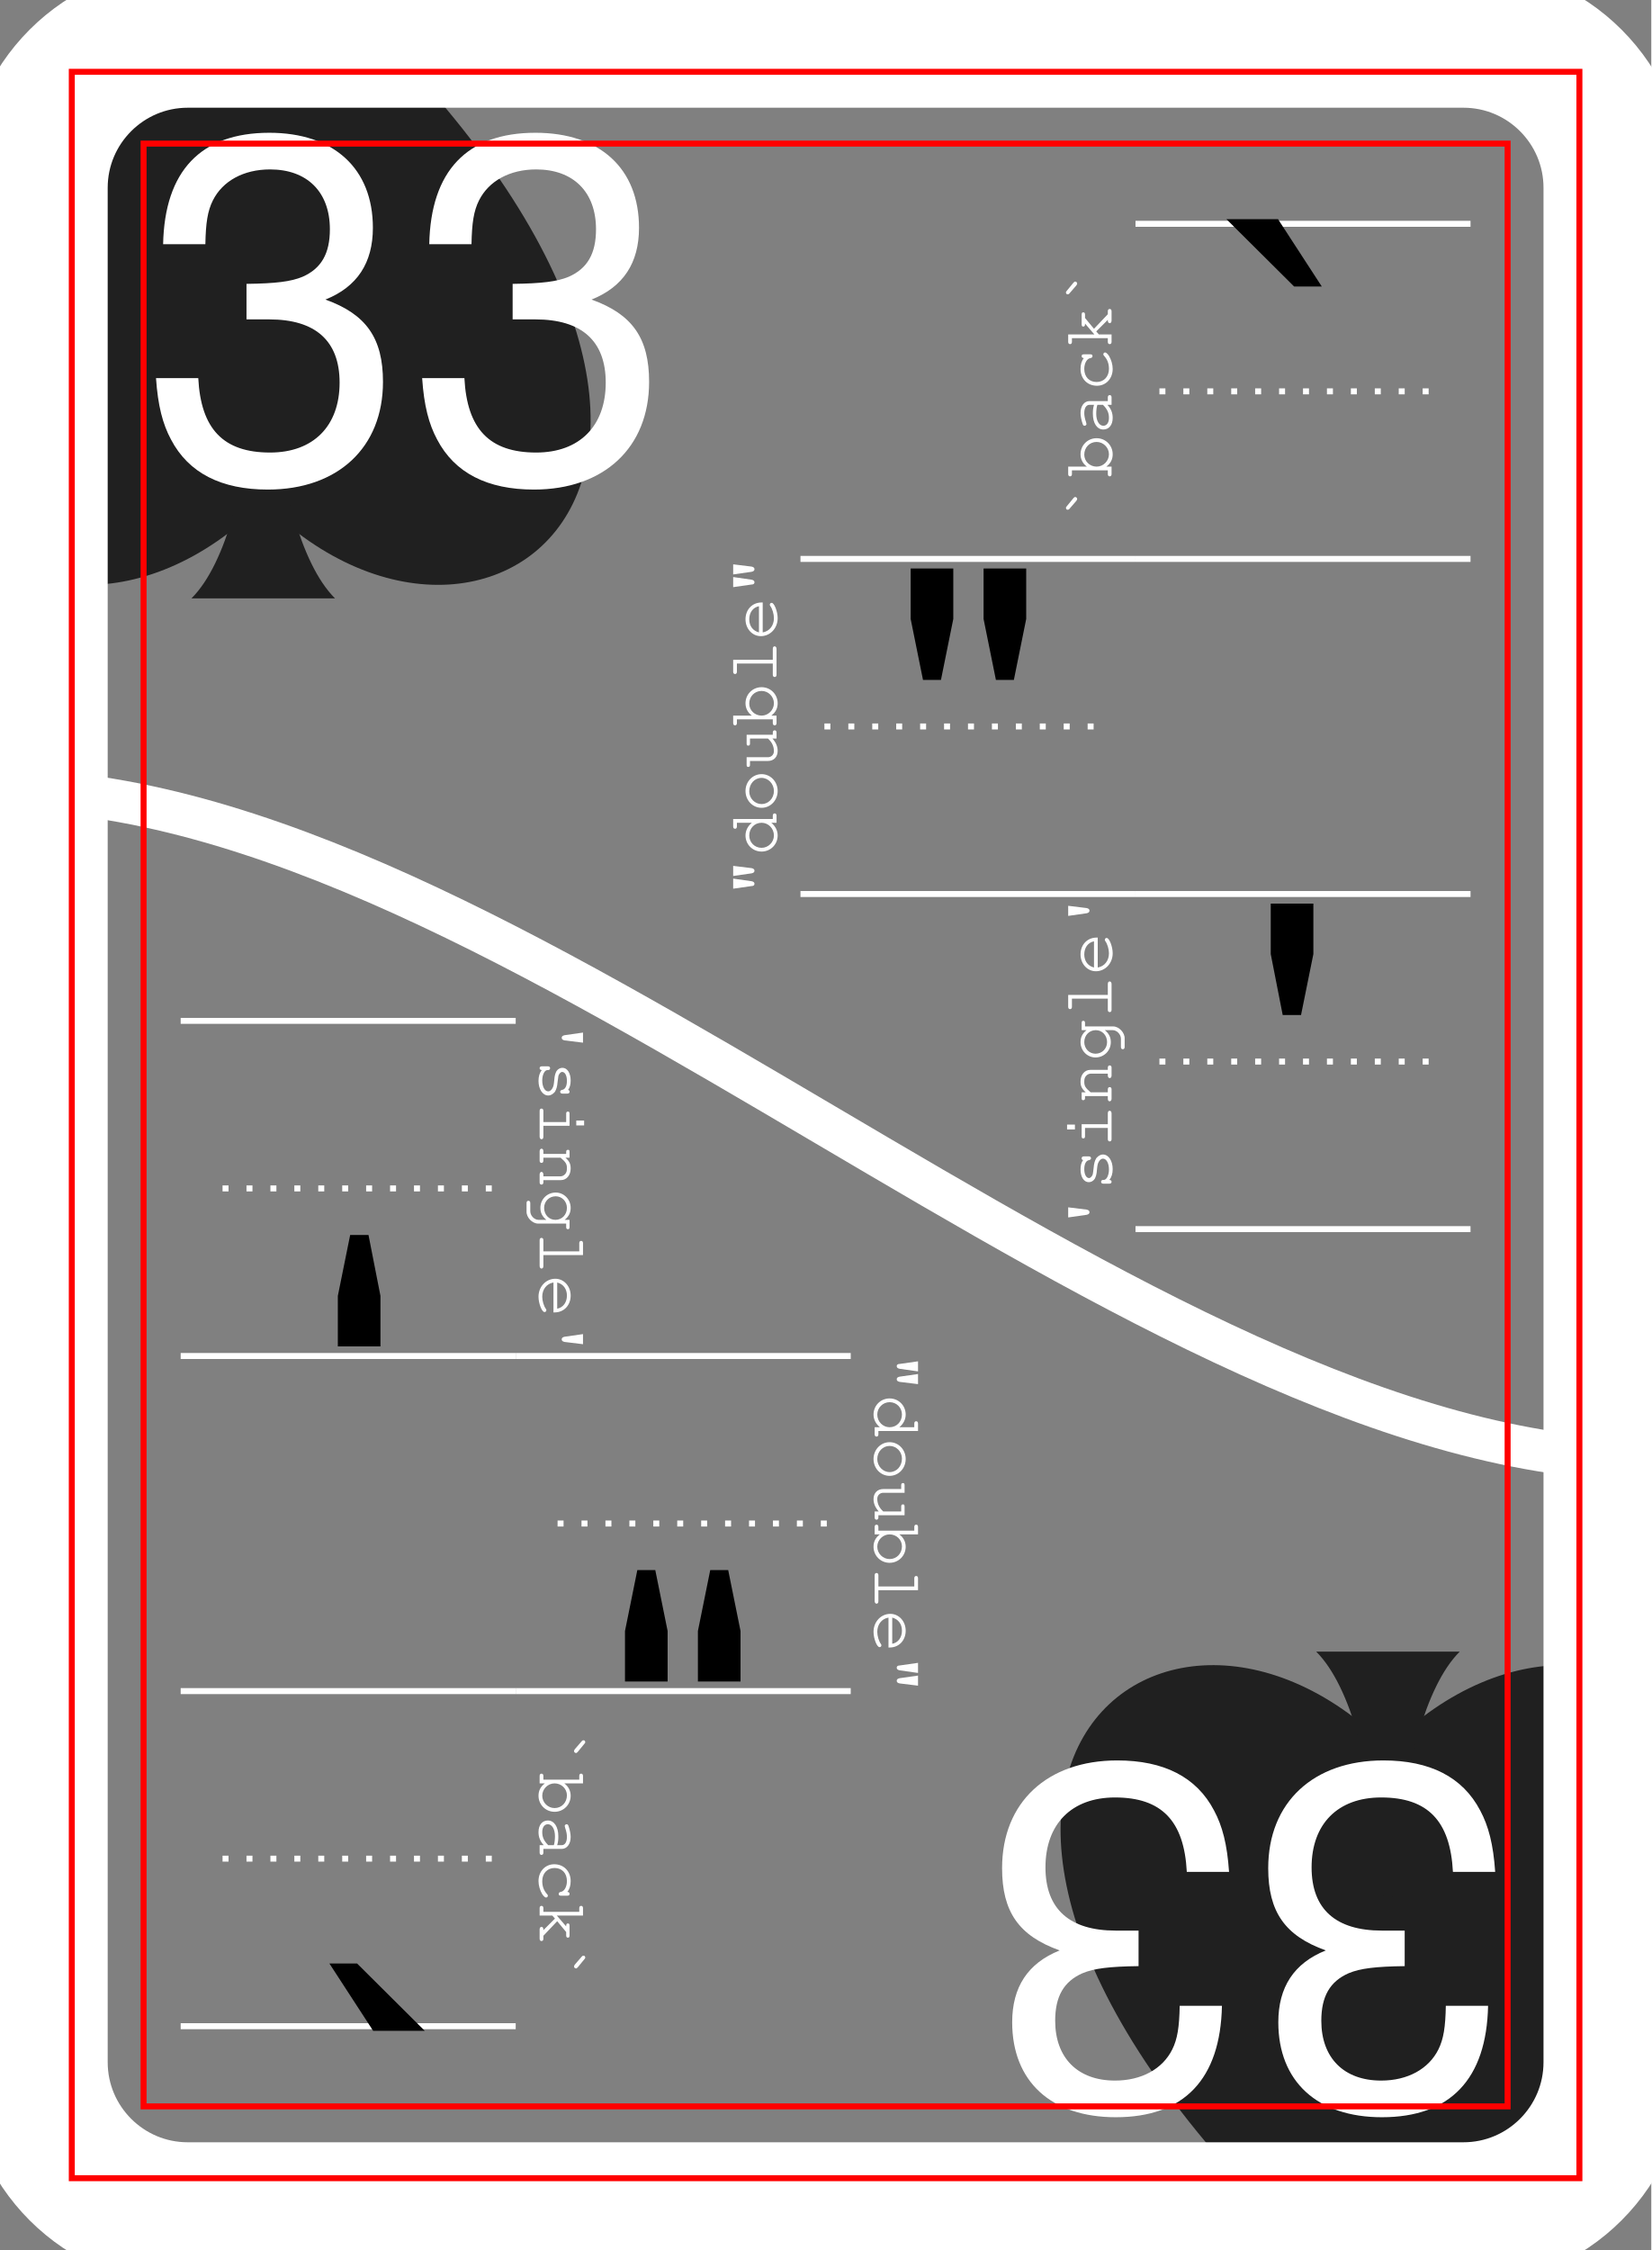
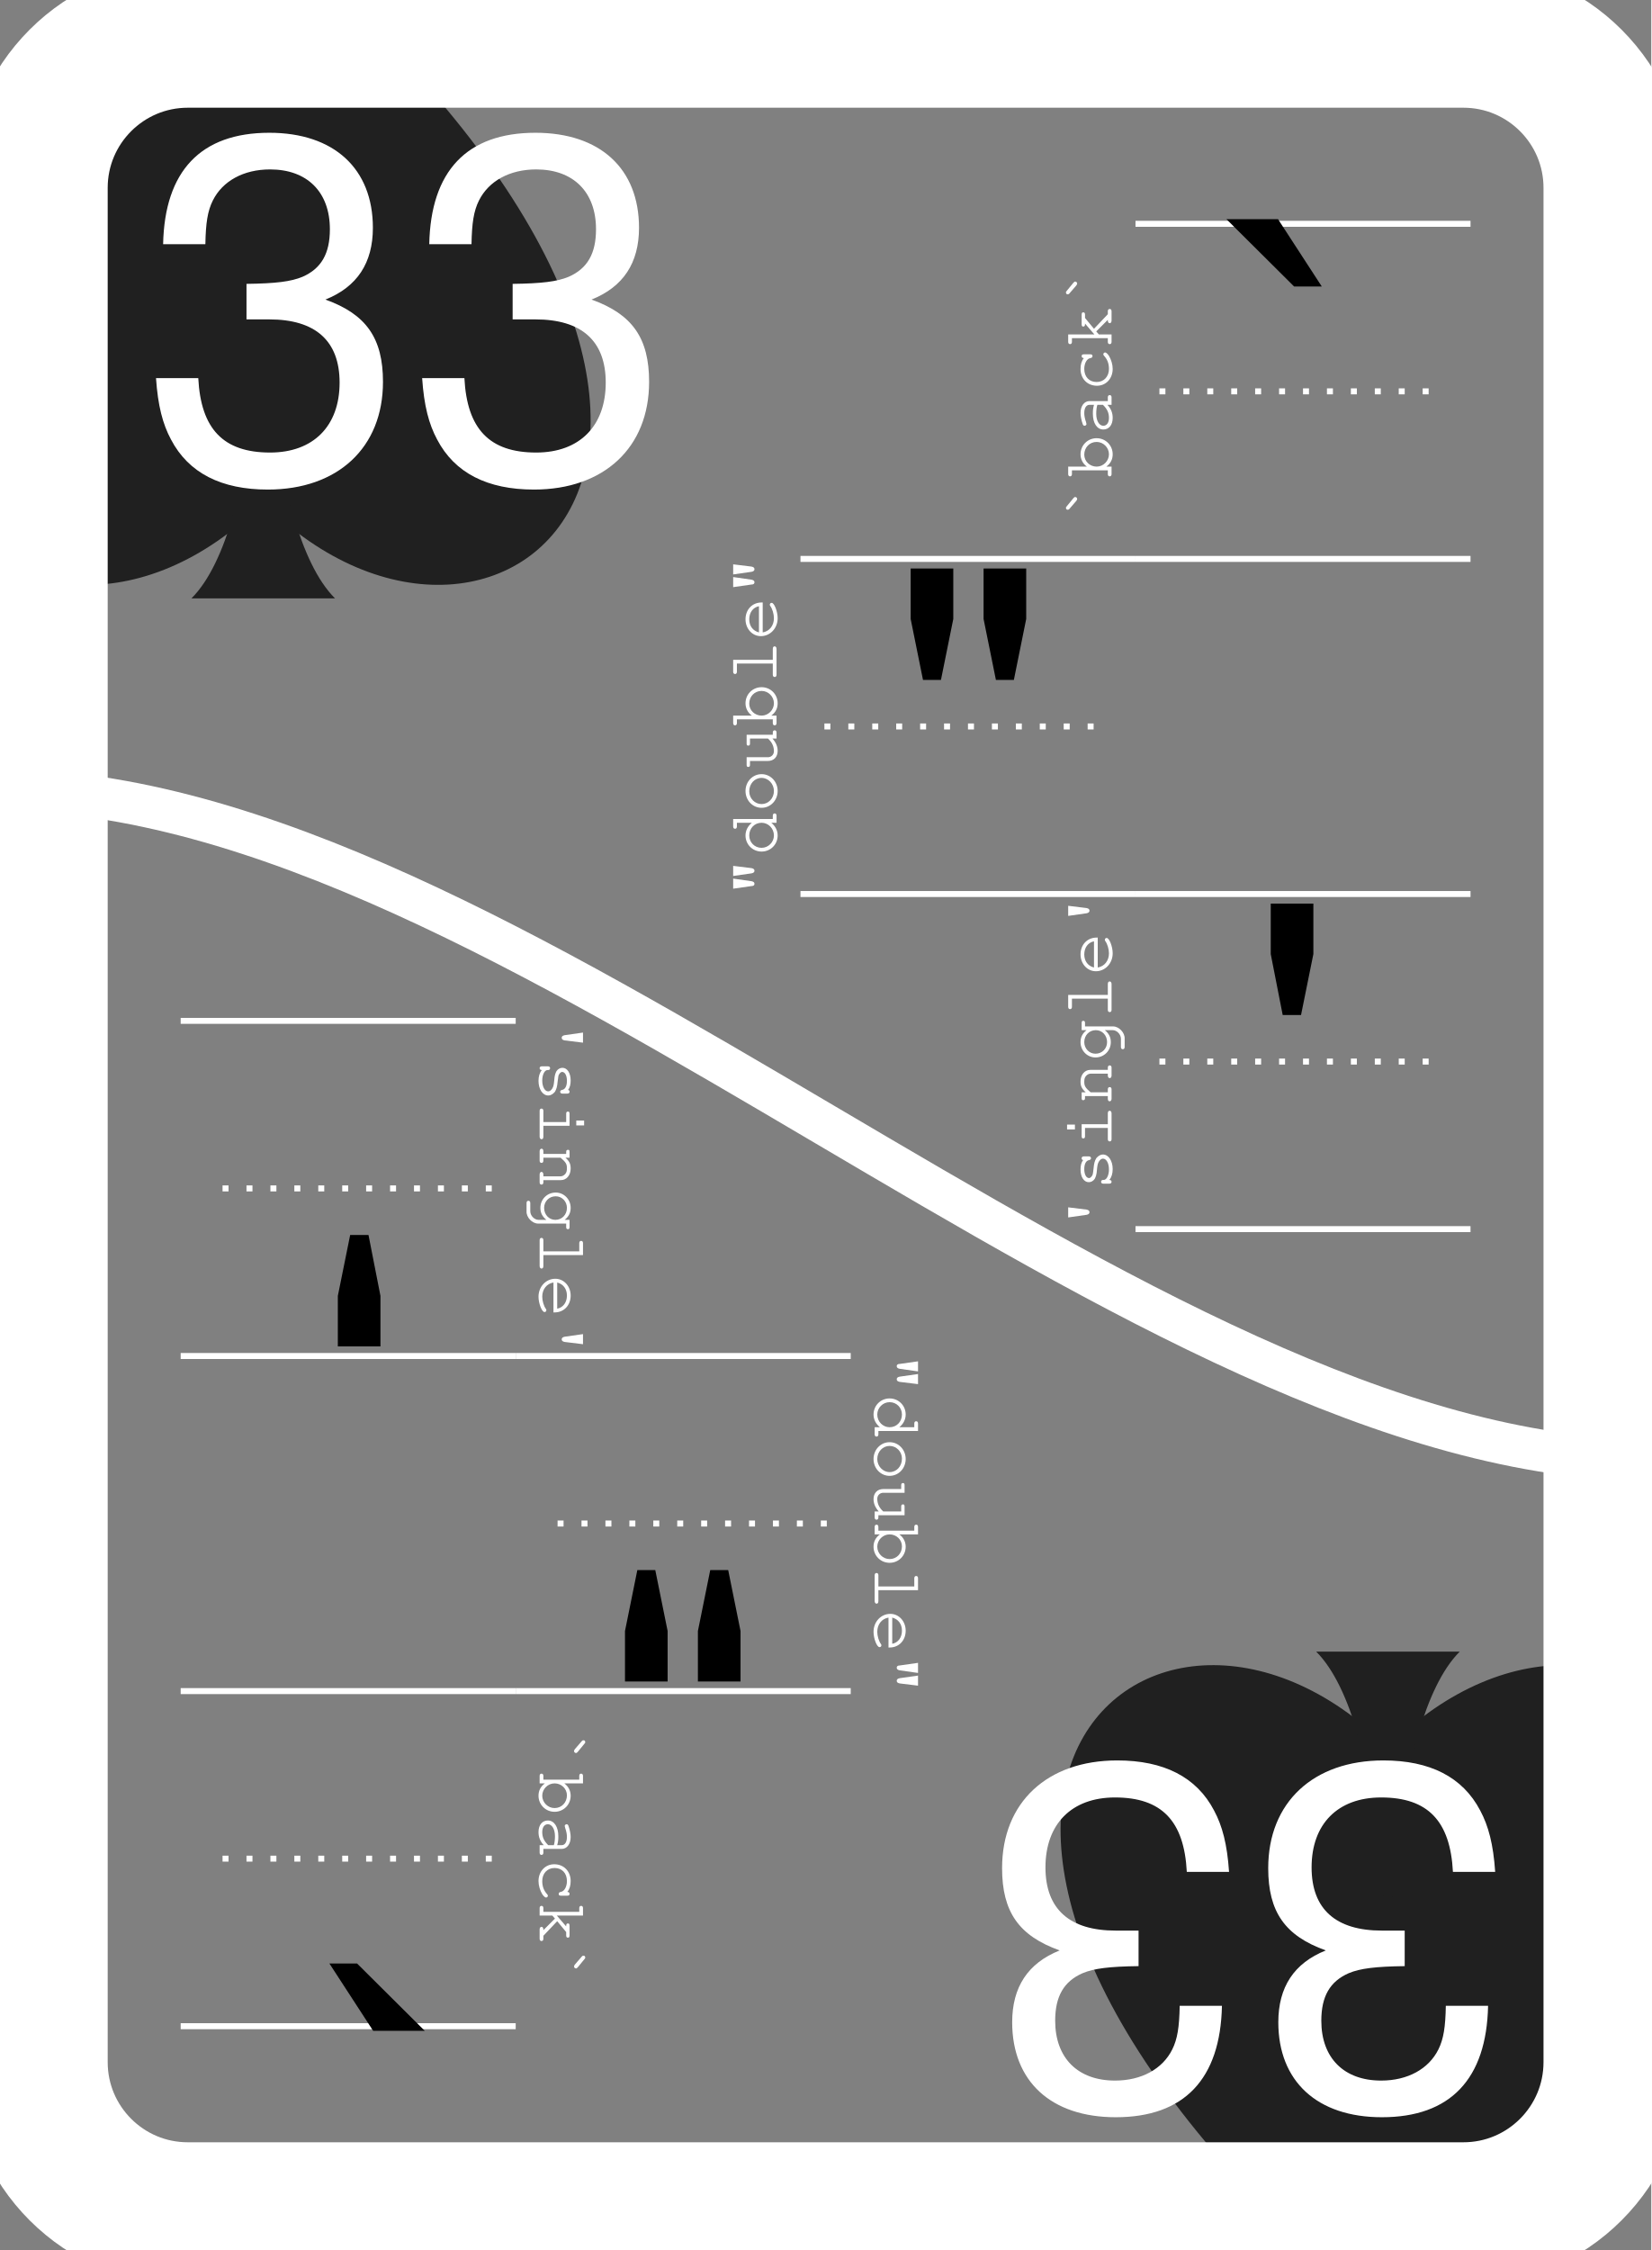
<svg xmlns="http://www.w3.org/2000/svg" xmlns:xlink="http://www.w3.org/1999/xlink" width="69mm" height="94mm" viewBox="-3 -3 69 94" version="1.1" id="card-33">
  <style>
    text { font-family:Helvetica; font-size:19.04px; line-height:1; fill:#000000;fill-opacity:1;stroke:none; }
   
   g.emoji path, g.emoji ellipse, g.emoji circle  { fill:none;stroke:#000000;stroke-width:1.0;stroke-linecap:round;stroke-miterlimit:4;stroke-dasharray:none;stroke-opacity:1 }
   g#card-33-formats-dark text { font-size:7px;fill:#ffffff; }
   g#card-33-thumb-up text, g#card-33-thumb-down text { font-size:7px; }
   path  { fill:none;stroke:#000000;stroke-width:1.0;stroke-linecap:butt;stroke-linejoin:miter;stroke-opacity:1; }
   path.suit { stroke:none; }
   g#card-33-border path  { fill:#808080;fill-opacity:1;stroke:#000000;stroke-width:1.5;stroke-opacity:1;stroke-miterlimit:4;stroke-dasharray:none; }
   g#card-33-lines path { fill:none;stroke:#ffffff;stroke-width:0.25;stroke-linecap:butt;stroke-linejoin:miter;stroke-miterlimit:4;stroke-dasharray:none;stroke-dashoffset:0;stroke-opacity:1 }
   g#card-33-lines-dark path { fill:none;stroke:#000000;stroke-width:0.5;stroke-linecap:butt;stroke-linejoin:miter;stroke-miterlimit:4;stroke-dasharray:none;stroke-dashoffset:0;stroke-opacity:1; }
   g#card-33-lines path.lines-center { stroke-dasharray:0.25, 0.75;}
  </style>
  <defs>
    <g id="card-33-heart-full" class="emoji" transform="translate(-7,-14)">
      <path d="M 7,14 C -5.5,3.5 2,-3 7,2 12,-3 19.5,3.5 7,14 Z" />
    </g>
    <g id="card-33-heart-broken" class="emoji" transform="translate(-7,-14)">
      <path d="M 3.119,0.918 C -0.516,1.134 -2.304,6.546 6.573,13.572            L 10.056,6.195 5.805,7.761 6.763,2.319            C 5.546,1.284 4.244,0.851 3.119,0.918 Z" />
      <path d="M 11.598,-0.031 C 10.627,-0.087 9.524,0.229 8.459,0.983            L 6.937,5.754 12.36,4.47 6.655,12.992            c 0.148,0.146 0.298,0.292 0.453,0.44            C 17.163,6.008 15.371,0.19 11.598,-0.031 Z" />
    </g>
    <g id="card-33-thumb" class="emoji">
      <path d="m 0.25,6 h 4 C 3.761,3.426 2.261,0.331 6.095,0.464           9.005,0.565 8.214,3.28 7.75,6 c 3,0 7,1 4,3 1,1 1,1 0,2 2,1 2,3 -11.5,2 z" />
      <path style="stroke-width:0.5" d="m 4.722,1.807 c 0,0 0.175,2.379 1.03,2.351           0.834,-0.027 0.855,-2.351 0.855,-2.351 z" />
    </g>
    <g id="card-33-thumb-down" transform="translate(-7,-14)">
      <g transform="translate(-0.1064203,-0.6459912)">
-         <path style="fill:none;stroke:#000000;stroke-width:0.342;stroke-miterlimit:4;stroke-dasharray:none;stroke-opacity:1" d="m 6.164,1.456 c -0.871,0.317 -1.75,0.576 -1.954,0.576 -0.337,6.56e-4 -0.37,0.279 -0.37,3.113 v 3.112 l 1.42,1.699 c 0.896,1.072 1.58,2.13 1.855,2.865 0.578,1.548 0.663,1.652 1.361,1.652 1.506,0 2.14,-1.654 1.302,-3.397 -0.703,-1.462 -0.703,-1.462 1.455,-1.462 1.649,0 1.96,-0.054 2.344,-0.408 0.354,-0.325 0.416,-0.551 0.31,-1.118 C 13.393,5.575 13.352,5.054 12.667,2.131 11.27,0.672 9.096,0.391 6.164,1.456 Z" />
-         <path style="fill:none;stroke:#000000;stroke-width:0.342;stroke-linecap:butt;stroke-linejoin:miter;stroke-miterlimit:4;stroke-dasharray:none;stroke-opacity:1" d="m 8.616,14.41 c 0.974,-0.083 0.526,-1.451 0.526,-1.451 l -1.294,-1.563 c -1.552,-0.039 -0.71,0.585 -1.051,0.707" />
-         <rect style="fill:none;fill-opacity:0.801;stroke:#000000;stroke-width:0.39;stroke-linecap:round;stroke-miterlimit:4;stroke-dasharray:none;stroke-opacity:1" width="3.565" height="7.378" x="0.302" y="2.094" />
+         <path d="m 6.164,1.456 c -0.871,0.317 -1.75,0.576 -1.954,0.576 -0.337,6.56e-4 -0.37,0.279 -0.37,3.113 v 3.112 l 1.42,1.699 c 0.896,1.072 1.58,2.13 1.855,2.865 0.578,1.548 0.663,1.652 1.361,1.652 1.506,0 2.14,-1.654 1.302,-3.397 -0.703,-1.462 -0.703,-1.462 1.455,-1.462 1.649,0 1.96,-0.054 2.344,-0.408 0.354,-0.325 0.416,-0.551 0.31,-1.118 C 13.393,5.575 13.352,5.054 12.667,2.131 11.27,0.672 9.096,0.391 6.164,1.456 Z" />
+         <path d="m 8.616,14.41 c 0.974,-0.083 0.526,-1.451 0.526,-1.451 l -1.294,-1.563 c -1.552,-0.039 -0.71,0.585 -1.051,0.707" />
+         <rect width="3.565" height="8.378" x="0.302" y="2.094" />
      </g>
    </g>
    <g id="card-33-thumb-up" class="emoji" transform="translate(-7,-14)">
      <g transform="translate(-0.1064198,-0.2965792)">
-         <path style="fill:none;stroke:#000000;stroke-width:0.342;stroke-miterlimit:4;stroke-dasharray:none;stroke-opacity:1" d="m 6.187,13.485 c -0.869,-0.317 -1.745,-0.576 -1.948,-0.576 -0.336,-6.46e-4 -0.369,-0.279 -0.369,-3.113 v -3.112 l 1.416,-1.699 c 0.893,-1.072 1.576,-2.13 1.849,-2.865 0.576,-1.548 0.661,-1.652 1.357,-1.652 1.501,0 2.134,1.654 1.298,3.397 -0.701,1.462 -0.701,1.462 1.45,1.462 1.644,0 1.954,0.054 2.337,0.408 0.353,0.325 0.415,0.551 0.309,1.118 -0.493,2.514 -0.534,3.035 -1.217,5.958 -1.392,1.459 -3.56,1.74 -6.483,0.674 z" />
-         <path style="fill:none;stroke:#000000;stroke-width:0.342;stroke-linecap:butt;stroke-linejoin:miter;stroke-miterlimit:4;stroke-dasharray:none;stroke-opacity:1" d="m 8.632,0.531 c 0.971,0.083 0.524,1.451 0.524,1.451 l -1.29,1.563 c -1.548,0.039 -0.708,-0.585 -1.048,-0.707" />
-         <rect style="fill:none;fill-opacity:0.801;stroke:#000000;stroke-width:0.39;stroke-linecap:round;stroke-miterlimit:4;stroke-dasharray:none;stroke-opacity:1" id="rect1836" width="3.555" height="7.378" x="0.301" y="6.697" />
+         <path d="m 6.187,13.485 c -0.869,-0.317 -1.745,-0.576 -1.948,-0.576 -0.336,-6.46e-4 -0.369,-0.279 -0.369,-3.113 v -3.112 l 1.416,-1.699 c 0.893,-1.072 1.576,-2.13 1.849,-2.865 0.576,-1.548 0.661,-1.652 1.357,-1.652 1.501,0 2.134,1.654 1.298,3.397 -0.701,1.462 -0.701,1.462 1.45,1.462 1.644,0 1.954,0.054 2.337,0.408 0.353,0.325 0.415,0.551 0.309,1.118 -0.493,2.514 -0.534,3.035 -1.217,5.958 -1.392,1.459 -3.56,1.74 -6.483,0.674 z" />
+         <path d="m 8.632,0.531 c 0.971,0.083 0.524,1.451 0.524,1.451 l -1.29,1.563 c -1.548,0.039 -0.708,-0.585 -1.048,-0.707" />
+         <rect width="3.555" height="8.378" x="0.301" y="6.697" />
      </g>
    </g>
    <g id="card-33-sad" class="emoji" transform="translate(-7,-14)">
      <ellipse id="card-33-sad-right-eye" cx="9.5" cy="4" rx="0.25" ry="0.75" />
      <ellipse id="card-33-sad-left-eye" cx="4.5" cy="4" rx="0.25" ry="0.75" />
      <circle id="card-33-sad-face" cx="7" cy="7" r="7" />
      <path id="card-33-sad-frown" d="m 3,10 c 1.5,-3 6,-3 8,0" />
    </g>
    <g id="card-33-happy" class="emoji" transform="translate(-7,-14)">
      <ellipse id="card-33-happy-right-eye" cx="9.5" cy="4" rx="0.25" ry="0.75" />
      <ellipse id="card-33-happy-left-eye" cx="4.5" cy="4" rx="0.25" ry="0.75" />
      <circle id="card-33-happy-face" cx="7" cy="7" r="7" />
      <path id="card-33-happy-smile" d="m 3,8 c 1.5,4 6,4 8,0" />
    </g>
    <g id="card-33-suit-club" transform="translate(7,7)">
      <path id="card-33-suit-club-flower" style="fill:#208020;stroke:none" d="     M -7.347880794884119e-16,4.0      C 3.365,12.557 12.557,-3.365 3.464,-2.0      C 9.192,-9.192 -9.192,-9.192 -3.464,-2      C -12.557,-3.365 -3.365,12.557 -7.347880794884119e-16,4.0      Z     " />
      <path id="card-33-suit-club-stem" style="fill:#208020;stroke:none" d="     m 0,7.0      h -1.5      c 1.5,-1.5 1.5,-7.0 1.5,-7.0      c 0,0 0,5.5 1.5,7.0      z" />
    </g>
    <g id="card-33-suit-heart">
      <path style="fill:#802020;stroke:none" d="M 7,14 C -5.5,3.5 2,-3 7,2 12,-3 19.5,3.5 7,14 Z" />
    </g>
    <g id="card-33-suit-diamond">
      <path style="fill:#202080;stroke:none" d="m 7,14 -7,-10 7,-4 7,4 z" />
    </g>
    <g id="card-33-suit-spade">
      <path style="fill:#202020;stroke:none" d="M 7,0 C -5.5,10.5 2,17 7,12 12,17 19.5,10.5 7,0 Z" />
      <path style="fill:#202020;stroke:none" d="m 7,14 h -1.5 c 1.5,-1.5 1.5,-7.0 1.5,-7.0 c 0,0 0,5.5 1.5,7.0 z" />
    </g>
    <g id="card-33-lines">
      <path d="m 0,0 14,0" />
      <path class="lines-center" d="m 1,7 12,0" />
      <path d="m 0,14 14,0" />
    </g>
    <g id="card-33-lines-dark">
      
      
      
    </g>
    <g id="card-33-translate-text">
      <text xml:space="preserve" x="37.45" y="34.25" text-anchor="middle">"</text>
      <text xml:space="preserve" x="51" y="20.25" text-anchor="middle">`</text>
      <text xml:space="preserve" x="51" y="48.25" text-anchor="middle">'</text>
    </g>
    <g id="card-33-translate-pics">
      <use x="37.45" y="34.25" xlink:href="#card-33-" />
      <use x="51" y="20.25" xlink:href="#card-33-" />
      <use x="51" y="48.25" xlink:href="#card-33-" />
    </g>
    <g id="card-33-formats">
      <g id="formats-up" transform="translate(44.45,6.35)">
        <use xlink:href="#card-33-lines" />
        <text transform="rotate(-90) translate(-7,-1)" xml:space="preserve" text-anchor="middle" style="font-size:3px;line-height:1;font-family:Courier;fill:#ffffff;fill-opacity:1;stroke:#ffffff;stroke-width:0;stroke-miterlimit:4;stroke-dasharray:none;stroke-opacity:1">`back`</text>
      </g>
      <g id="card-33-formats-plain" transform="translate(30.45,20.35)">
        <use xlink:href="#card-33-lines" />
        <text transform="rotate(-90) translate(-7,-1)" xml:space="preserve" text-anchor="middle" style="font-size:3px;line-height:1;font-family:Courier;fill:#ffffff;fill-opacity:1;stroke:#ffffff;stroke-width:0;stroke-miterlimit:4;stroke-dasharray:none;stroke-opacity:1">"double"</text>
      </g>
      <g id="card-33-formats-down" transform="translate(44.45,34.35)">
        <use xlink:href="#card-33-lines" />
        <text transform="rotate(-90) translate(-7,-1)" xml:space="preserve" text-anchor="middle" style="font-size:3px;line-height:1;font-family:Courier;fill:#ffffff;fill-opacity:1;stroke:#ffffff;stroke-width:0;stroke-miterlimit:4;stroke-dasharray:none;stroke-opacity:1">'single'</text>
      </g>
      <text xml:space="preserve" text-anchor="middle" style="font-size:7px;line-height:1;font-family:Courier;fill:#ffffff;fill-opacity:1;stroke:#ffffff;stroke-width:0;stroke-miterlimit:4;stroke-dasharray:none;stroke-opacity:1" x="51.45" y="28.50" />
    </g>
    <g id="card-33-formats-dark">
      <g id="card-33-formats-up" transform="translate(44.45,6.35)">
        <use xlink:href="#card-33-lines-dark" />
        <text transform="rotate(-90) translate(-7,-1)" xml:space="preserve" text-anchor="middle" style="font-size:3px;line-height:1;font-family:Courier;fill:#ffffff;fill-opacity:1;stroke:#ffffff;stroke-width:0;stroke-miterlimit:4;stroke-dasharray:none;stroke-opacity:1">`back`</text>
      </g>
      <g id="card-33-formats-plain" transform="translate(30.45,20.35)">
        <use xlink:href="#card-33-lines-dark" />
        <text transform="rotate(-90) translate(-7,18.5)" xml:space="preserve" text-anchor="middle" style="font-size:4px;line-height:1;font-family:Courier;fill:#ffffff;fill-opacity:1;stroke:#ffffff;stroke-width:0;stroke-miterlimit:4;stroke-dasharray:none;stroke-opacity:1">"double"</text>
      </g>
      <g id="card-33-formats-down" transform="translate(44.45,34.35)">
        <use xlink:href="#card-33-lines-dark" />
        <text transform="rotate(-90) translate(-7,-1)" xml:space="preserve" text-anchor="middle" style="font-size:3px;line-height:1;font-family:Courier;fill:#ffffff;fill-opacity:1;stroke:#ffffff;stroke-width:0;stroke-miterlimit:4;stroke-dasharray:none;stroke-opacity:1">'single'</text>
      </g>
      <text xml:space="preserve" text-anchor="middle" style="fill:#000000;font-size:150%" x="51.45" y="36" />
    </g>
  </defs>
  <g id="card-33-main-layer">
    <rect x="-3" y="-3" width="69" height="94" style="fill:#808080" />
    <use opacity="1" transform="matrix(2,0,0,2,-6,-6)" xlink:href="#card-33-suit-spade" />
    <use xlink:href="#card-33-formats" />
    <g transform="rotate(180,31.5,44)">
      <use opacity="1" transform="matrix(2,0,0,2,-6,-6)" xlink:href="#card-33-suit-spade" />
      <use xlink:href="#card-33-formats" />
    </g>
    <g id="card-33-border">
      <rect x="-1.5" y="-1.5" width="66" height="91" rx="6.35" opacity="1.0" style="fill:none;stroke:#ffffff;stroke-width:6.0" />
      <path id="card-33-border-separator" style="stroke:#ffffff;stroke-width:1.75;fill:none;" d="M -3.0,30 C 18.5,30 44.5,58 66,58" />
    </g>
    <g id="card-33-upward">
      <text x="14" y="17" style="font-family:Helvetica;font-size:20px;fill:#fff" text-anchor="middle">33</text>
      <use xlink:href="#card-33-translate-text" />
    </g>
    <use xlink:href="#card-33-upward" transform="rotate(180,31.5,44)" />
-     <rect x="0" y="0" width="63" height="88" style="stroke:#f00;stroke-width:0.25;fill:none;" />
-     <rect x="3" y="3" width="57" height="82" style="stroke:#f00;stroke-width:0.25;fill:none;" />
  </g>
</svg>
